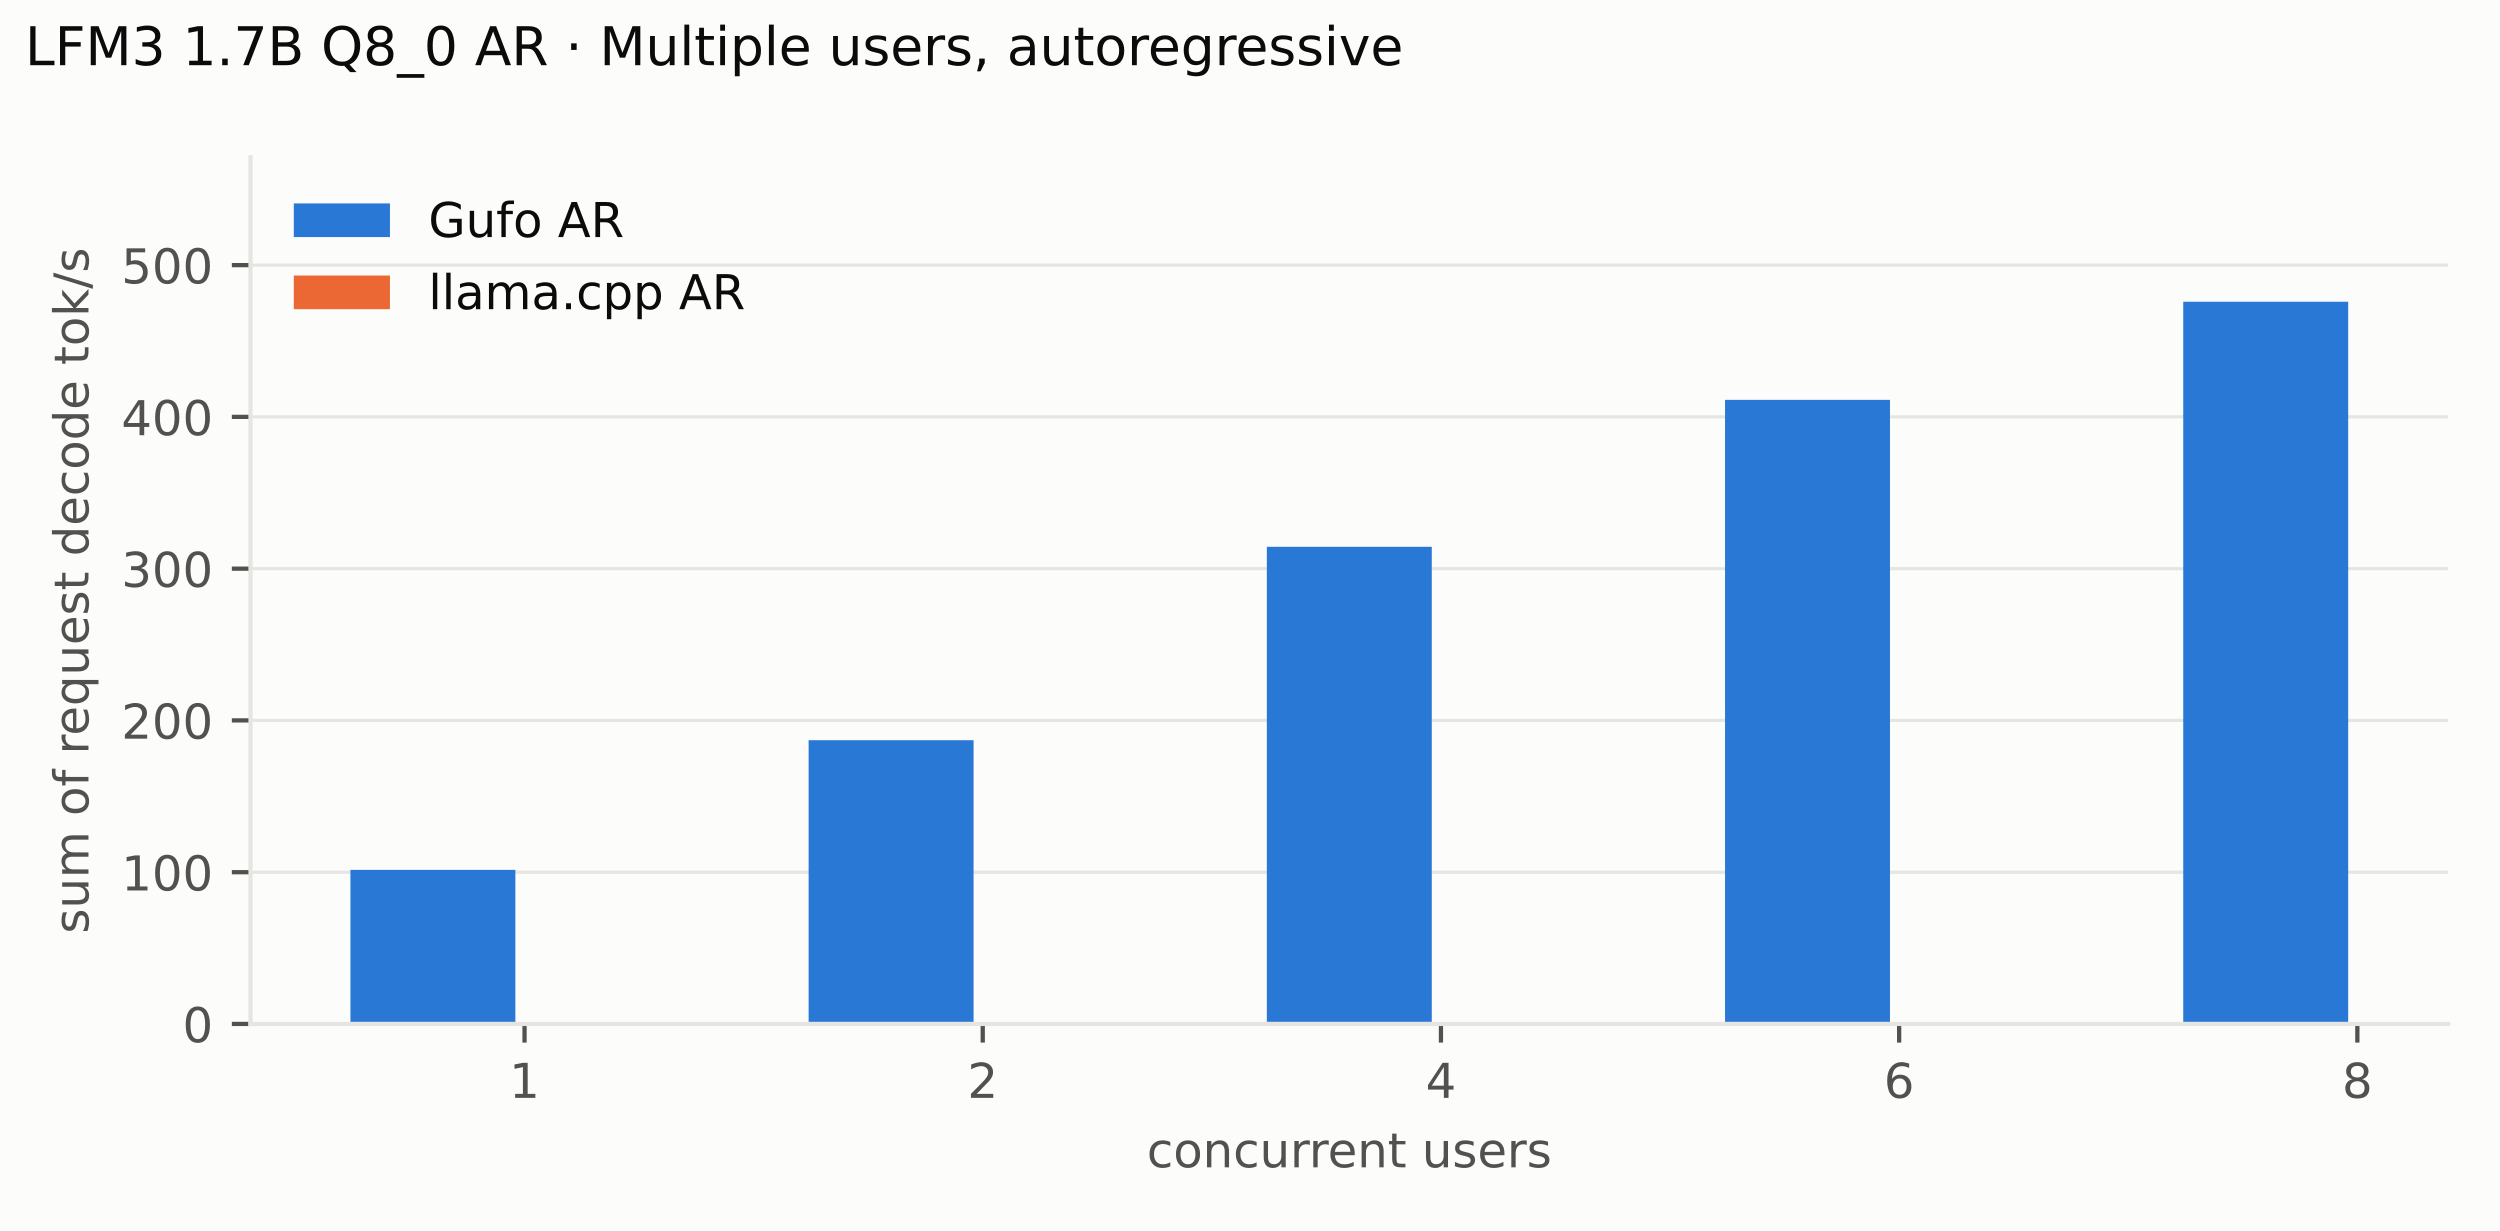
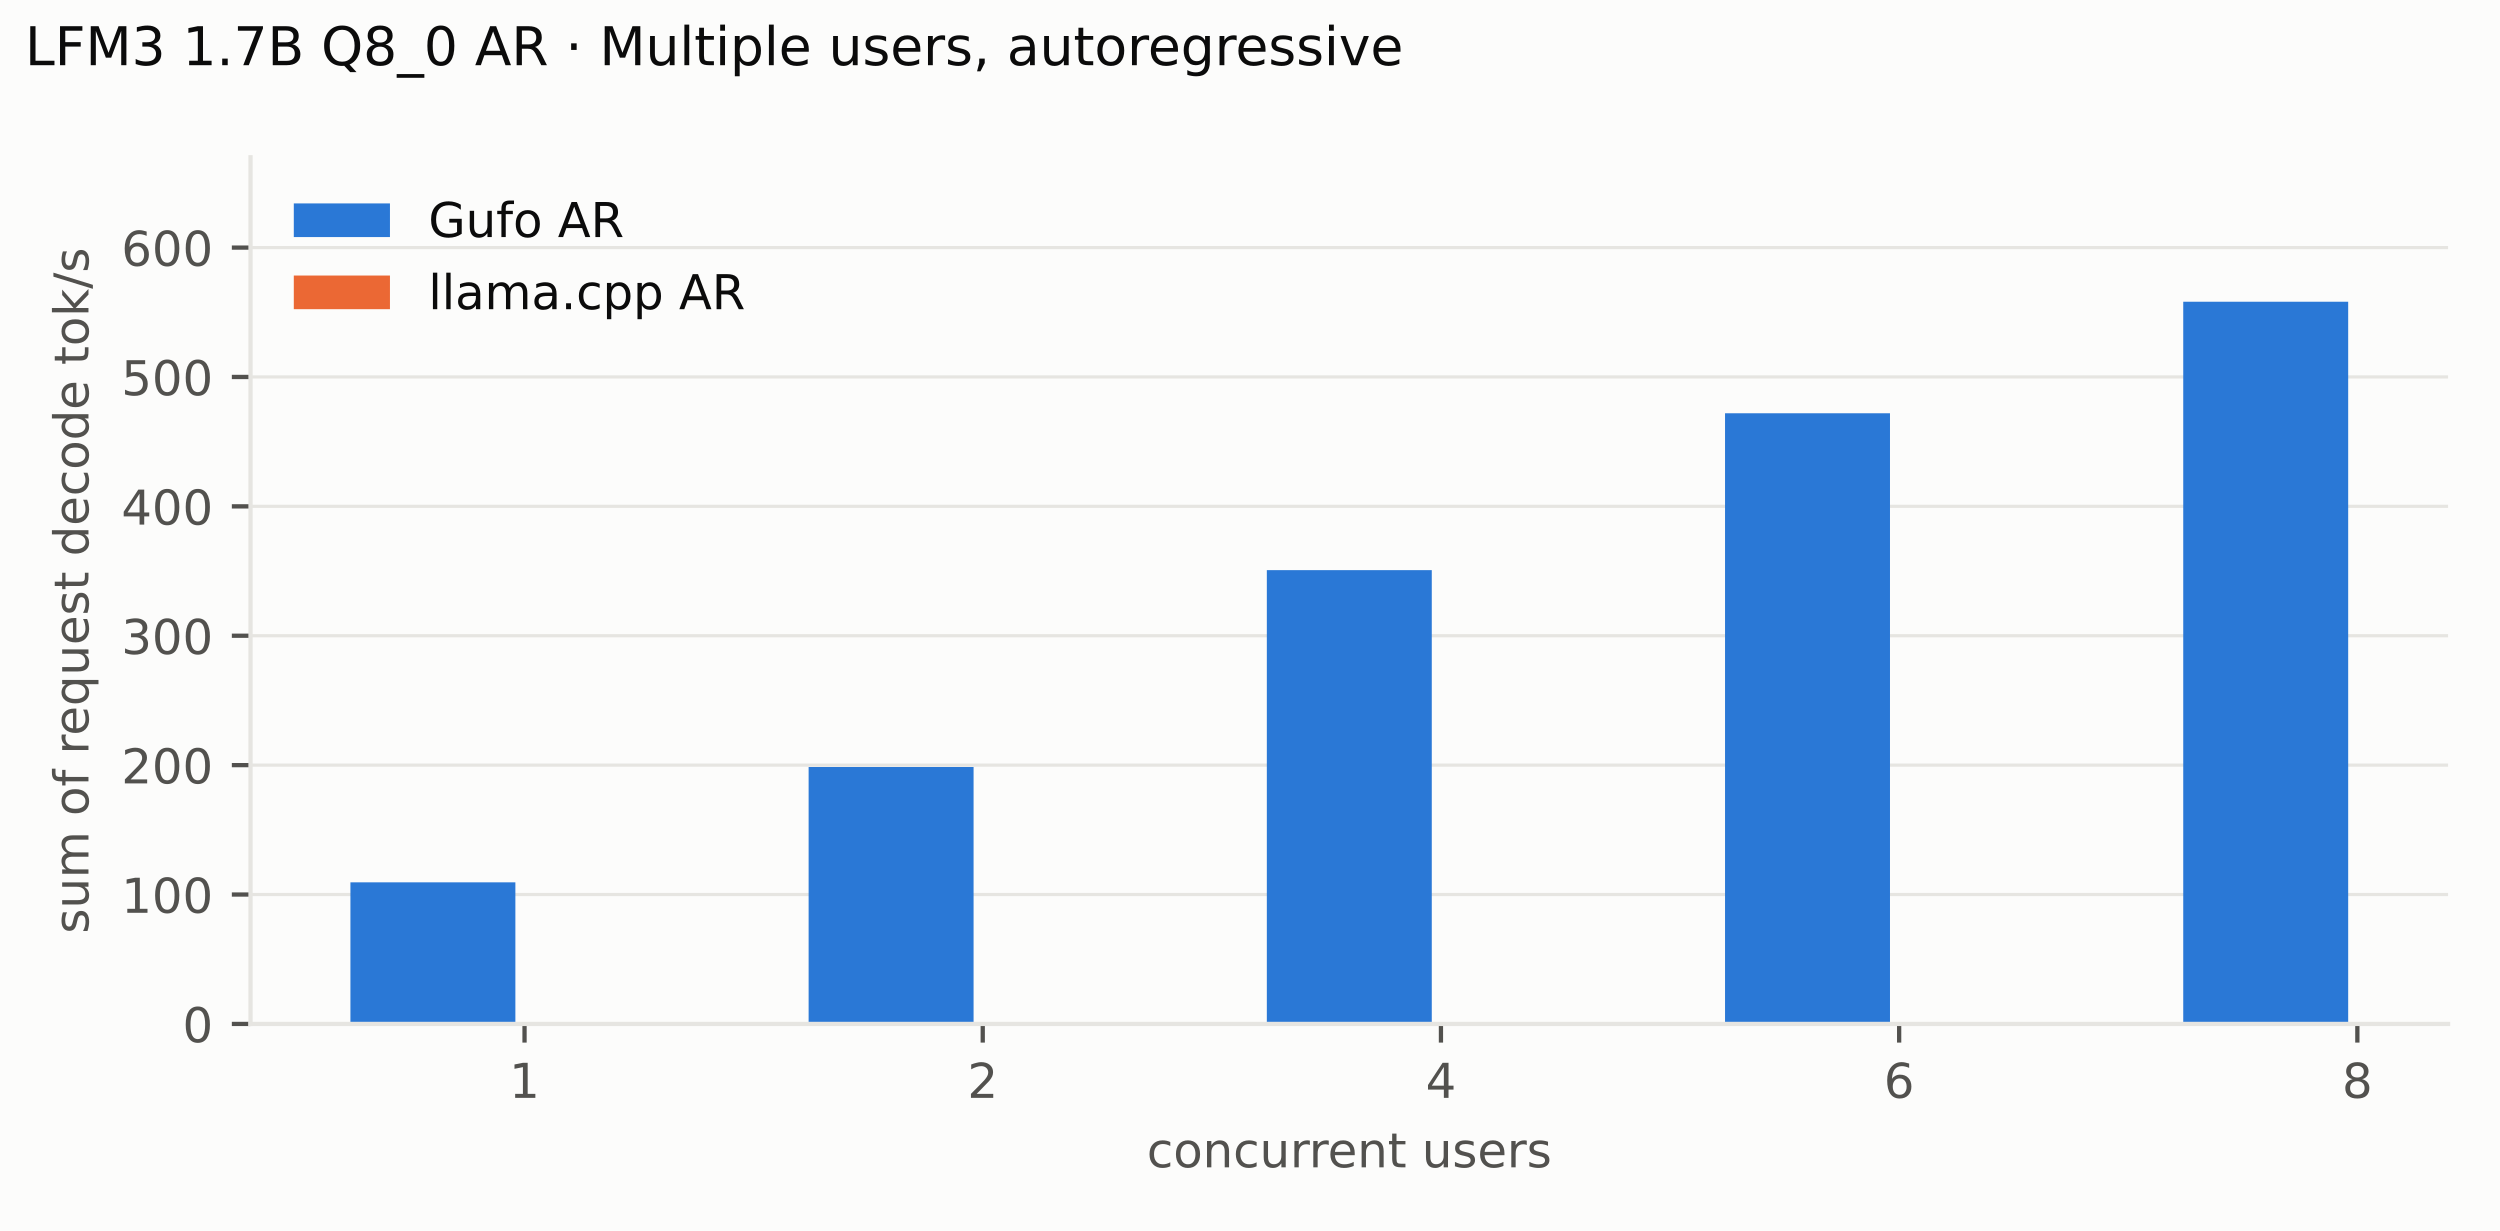
<svg xmlns="http://www.w3.org/2000/svg" xmlns:xlink="http://www.w3.org/1999/xlink" width="468pt" height="230.4pt" viewBox="0 0 468 230.4" version="1.1">
  <defs>
    <style type="text/css">*{stroke-linejoin: round; stroke-linecap: butt}</style>
  </defs>
  <g id="figure_1">
    <g id="patch_1">
      <path d="M 0 230.4 L 468 230.4 L 468 0 L 0 0 z " style="fill: #fcfcfb" />
    </g>
    <g id="axes_1">
      <g id="patch_2">
        <path d="M 46.899 191.68 L 458.28 191.68 L 458.28 29.441 L 46.899 29.441 z " style="fill: #fcfcfb" />
      </g>
      <g id="matplotlib.axis_1">
        <g id="xtick_1">
          <g id="line2d_1">
            <defs>
              <path id="m1ebf051f68" d="M 0 0 L 0 3.5 " style="stroke: #52514e; stroke-width: 0.8" />
            </defs>
            <g>
              <use xlink:href="#m1ebf051f68" x="98.193" y="191.68" style="fill: #52514e; stroke: #52514e; stroke-width: 0.8" />
            </g>
          </g>
          <g id="text_1">
            <text style="font-size: 9px; font-family: 'DejaVu Sans', 'Bitstream Vera Sans', 'Computer Modern Sans Serif', 'Lucida Grande', 'Verdana', 'Geneva', 'Lucid', 'Arial', 'Helvetica', 'Avant Garde', sans-serif; text-anchor: middle; fill: #52514e" x="98.193" y="205.518" transform="rotate(-0 98.19336 205.5179)">1</text>
          </g>
        </g>
        <g id="xtick_2">
          <g id="line2d_2">
            <g>
              <use xlink:href="#m1ebf051f68" x="183.969" y="191.68" style="fill: #52514e; stroke: #52514e; stroke-width: 0.8" />
            </g>
          </g>
          <g id="text_2">
            <text style="font-size: 9px; font-family: 'DejaVu Sans', 'Bitstream Vera Sans', 'Computer Modern Sans Serif', 'Lucida Grande', 'Verdana', 'Geneva', 'Lucid', 'Arial', 'Helvetica', 'Avant Garde', sans-serif; text-anchor: middle; fill: #52514e" x="183.969" y="205.518" transform="rotate(-0 183.9691 205.5179)">2</text>
          </g>
        </g>
        <g id="xtick_3">
          <g id="line2d_3">
            <g>
              <use xlink:href="#m1ebf051f68" x="269.745" y="191.68" style="fill: #52514e; stroke: #52514e; stroke-width: 0.8" />
            </g>
          </g>
          <g id="text_3">
            <text style="font-size: 9px; font-family: 'DejaVu Sans', 'Bitstream Vera Sans', 'Computer Modern Sans Serif', 'Lucida Grande', 'Verdana', 'Geneva', 'Lucid', 'Arial', 'Helvetica', 'Avant Garde', sans-serif; text-anchor: middle; fill: #52514e" x="269.745" y="205.518" transform="rotate(-0 269.7449 205.5179)">4</text>
          </g>
        </g>
        <g id="xtick_4">
          <g id="line2d_4">
            <g>
              <use xlink:href="#m1ebf051f68" x="355.521" y="191.68" style="fill: #52514e; stroke: #52514e; stroke-width: 0.8" />
            </g>
          </g>
          <g id="text_4">
            <text style="font-size: 9px; font-family: 'DejaVu Sans', 'Bitstream Vera Sans', 'Computer Modern Sans Serif', 'Lucida Grande', 'Verdana', 'Geneva', 'Lucid', 'Arial', 'Helvetica', 'Avant Garde', sans-serif; text-anchor: middle; fill: #52514e" x="355.521" y="205.518" transform="rotate(-0 355.5206 205.5179)">6</text>
          </g>
        </g>
        <g id="xtick_5">
          <g id="line2d_5">
            <g>
              <use xlink:href="#m1ebf051f68" x="441.296" y="191.68" style="fill: #52514e; stroke: #52514e; stroke-width: 0.8" />
            </g>
          </g>
          <g id="text_5">
            <text style="font-size: 9px; font-family: 'DejaVu Sans', 'Bitstream Vera Sans', 'Computer Modern Sans Serif', 'Lucida Grande', 'Verdana', 'Geneva', 'Lucid', 'Arial', 'Helvetica', 'Avant Garde', sans-serif; text-anchor: middle; fill: #52514e" x="441.296" y="205.518" transform="rotate(-0 441.2964 205.5179)">8</text>
          </g>
        </g>
        <g id="text_6">
          <text style="font-size: 9px; font-family: 'DejaVu Sans', 'Bitstream Vera Sans', 'Computer Modern Sans Serif', 'Lucida Grande', 'Verdana', 'Geneva', 'Lucid', 'Arial', 'Helvetica', 'Avant Garde', sans-serif; text-anchor: middle; fill: #52514e" x="252.59" y="218.518" transform="rotate(-0 252.5897 218.5179)">concurrent users</text>
        </g>
      </g>
      <g id="matplotlib.axis_2">
        <g id="ytick_1">
          <g id="line2d_6">
            <path d="M 46.899 191.68 L 458.28 191.68 " clip-path="url(#pb5c279a9e9)" style="fill: none; stroke: #e6e5e1; stroke-width: 0.6; stroke-linecap: square" />
          </g>
          <g id="line2d_7">
            <defs>
              <path id="m680e5b1e24" d="M 0 0 L -3.5 0 " style="stroke: #52514e; stroke-width: 0.8" />
            </defs>
            <g>
              <use xlink:href="#m680e5b1e24" x="46.899" y="191.68" style="fill: #52514e; stroke: #52514e; stroke-width: 0.8" />
            </g>
          </g>
          <g id="text_7">
            <text style="font-size: 9px; font-family: 'DejaVu Sans', 'Bitstream Vera Sans', 'Computer Modern Sans Serif', 'Lucida Grande', 'Verdana', 'Geneva', 'Lucid', 'Arial', 'Helvetica', 'Avant Garde', sans-serif; text-anchor: end; fill: #52514e" x="39.899" y="195.099" transform="rotate(-0 39.89945 195.0989)">0</text>
          </g>
        </g>
        <g id="ytick_2">
          <g id="line2d_8">
-             <path d="M 46.899 163.271 L 458.28 163.271 " clip-path="url(#pb5c279a9e9)" style="fill: none; stroke: #e6e5e1; stroke-width: 0.6; stroke-linecap: square" />
+             <path d="M 46.899 167.458 L 458.28 167.458 " clip-path="url(#pb5c279a9e9)" style="fill: none; stroke: #e6e5e1; stroke-width: 0.6; stroke-linecap: square" />
          </g>
          <g id="line2d_9">
            <g>
-               <use xlink:href="#m680e5b1e24" x="46.899" y="163.271" style="fill: #52514e; stroke: #52514e; stroke-width: 0.8" />
+               <use xlink:href="#m680e5b1e24" x="46.899" y="167.458" style="fill: #52514e; stroke: #52514e; stroke-width: 0.8" />
            </g>
          </g>
          <g id="text_8">
-             <text style="font-size: 9px; font-family: 'DejaVu Sans', 'Bitstream Vera Sans', 'Computer Modern Sans Serif', 'Lucida Grande', 'Verdana', 'Geneva', 'Lucid', 'Arial', 'Helvetica', 'Avant Garde', sans-serif; text-anchor: end; fill: #52514e" x="39.899" y="166.69" transform="rotate(-0 39.89945 166.6898)">100</text>
+             <text style="font-size: 9px; font-family: 'DejaVu Sans', 'Bitstream Vera Sans', 'Computer Modern Sans Serif', 'Lucida Grande', 'Verdana', 'Geneva', 'Lucid', 'Arial', 'Helvetica', 'Avant Garde', sans-serif; text-anchor: end; fill: #52514e" x="39.899" y="170.877" transform="rotate(-0 39.89945 170.8766)">100</text>
          </g>
        </g>
        <g id="ytick_3">
          <g id="line2d_10">
-             <path d="M 46.899 134.862 L 458.28 134.862 " clip-path="url(#pb5c279a9e9)" style="fill: none; stroke: #e6e5e1; stroke-width: 0.6; stroke-linecap: square" />
+             <path d="M 46.899 143.235 L 458.28 143.235 " clip-path="url(#pb5c279a9e9)" style="fill: none; stroke: #e6e5e1; stroke-width: 0.6; stroke-linecap: square" />
          </g>
          <g id="line2d_11">
            <g>
-               <use xlink:href="#m680e5b1e24" x="46.899" y="134.862" style="fill: #52514e; stroke: #52514e; stroke-width: 0.8" />
+               <use xlink:href="#m680e5b1e24" x="46.899" y="143.235" style="fill: #52514e; stroke: #52514e; stroke-width: 0.8" />
            </g>
          </g>
          <g id="text_9">
-             <text style="font-size: 9px; font-family: 'DejaVu Sans', 'Bitstream Vera Sans', 'Computer Modern Sans Serif', 'Lucida Grande', 'Verdana', 'Geneva', 'Lucid', 'Arial', 'Helvetica', 'Avant Garde', sans-serif; text-anchor: end; fill: #52514e" x="39.899" y="138.281" transform="rotate(-0 39.89945 138.2806)">200</text>
+             <text style="font-size: 9px; font-family: 'DejaVu Sans', 'Bitstream Vera Sans', 'Computer Modern Sans Serif', 'Lucida Grande', 'Verdana', 'Geneva', 'Lucid', 'Arial', 'Helvetica', 'Avant Garde', sans-serif; text-anchor: end; fill: #52514e" x="39.899" y="146.654" transform="rotate(-0 39.89945 146.6543)">200</text>
          </g>
        </g>
        <g id="ytick_4">
          <g id="line2d_12">
-             <path d="M 46.899 106.452 L 458.28 106.452 " clip-path="url(#pb5c279a9e9)" style="fill: none; stroke: #e6e5e1; stroke-width: 0.6; stroke-linecap: square" />
+             <path d="M 46.899 119.013 L 458.28 119.013 " clip-path="url(#pb5c279a9e9)" style="fill: none; stroke: #e6e5e1; stroke-width: 0.6; stroke-linecap: square" />
          </g>
          <g id="line2d_13">
            <g>
-               <use xlink:href="#m680e5b1e24" x="46.899" y="106.452" style="fill: #52514e; stroke: #52514e; stroke-width: 0.8" />
+               <use xlink:href="#m680e5b1e24" x="46.899" y="119.013" style="fill: #52514e; stroke: #52514e; stroke-width: 0.8" />
            </g>
          </g>
          <g id="text_10">
-             <text style="font-size: 9px; font-family: 'DejaVu Sans', 'Bitstream Vera Sans', 'Computer Modern Sans Serif', 'Lucida Grande', 'Verdana', 'Geneva', 'Lucid', 'Arial', 'Helvetica', 'Avant Garde', sans-serif; text-anchor: end; fill: #52514e" x="39.899" y="109.871" transform="rotate(-0 39.89945 109.8714)">300</text>
+             <text style="font-size: 9px; font-family: 'DejaVu Sans', 'Bitstream Vera Sans', 'Computer Modern Sans Serif', 'Lucida Grande', 'Verdana', 'Geneva', 'Lucid', 'Arial', 'Helvetica', 'Avant Garde', sans-serif; text-anchor: end; fill: #52514e" x="39.899" y="122.432" transform="rotate(-0 39.89945 122.432)">300</text>
          </g>
        </g>
        <g id="ytick_5">
          <g id="line2d_14">
-             <path d="M 46.899 78.043 L 458.28 78.043 " clip-path="url(#pb5c279a9e9)" style="fill: none; stroke: #e6e5e1; stroke-width: 0.6; stroke-linecap: square" />
+             <path d="M 46.899 94.791 L 458.28 94.791 " clip-path="url(#pb5c279a9e9)" style="fill: none; stroke: #e6e5e1; stroke-width: 0.6; stroke-linecap: square" />
          </g>
          <g id="line2d_15">
            <g>
-               <use xlink:href="#m680e5b1e24" x="46.899" y="78.043" style="fill: #52514e; stroke: #52514e; stroke-width: 0.8" />
+               <use xlink:href="#m680e5b1e24" x="46.899" y="94.791" style="fill: #52514e; stroke: #52514e; stroke-width: 0.8" />
            </g>
          </g>
          <g id="text_11">
-             <text style="font-size: 9px; font-family: 'DejaVu Sans', 'Bitstream Vera Sans', 'Computer Modern Sans Serif', 'Lucida Grande', 'Verdana', 'Geneva', 'Lucid', 'Arial', 'Helvetica', 'Avant Garde', sans-serif; text-anchor: end; fill: #52514e" x="39.899" y="81.462" transform="rotate(-0 39.89945 81.46217)">400</text>
+             <text style="font-size: 9px; font-family: 'DejaVu Sans', 'Bitstream Vera Sans', 'Computer Modern Sans Serif', 'Lucida Grande', 'Verdana', 'Geneva', 'Lucid', 'Arial', 'Helvetica', 'Avant Garde', sans-serif; text-anchor: end; fill: #52514e" x="39.899" y="98.21" transform="rotate(-0 39.89945 98.20963)">400</text>
          </g>
        </g>
        <g id="ytick_6">
          <g id="line2d_16">
-             <path d="M 46.899 49.634 L 458.28 49.634 " clip-path="url(#pb5c279a9e9)" style="fill: none; stroke: #e6e5e1; stroke-width: 0.6; stroke-linecap: square" />
+             <path d="M 46.899 70.568 L 458.28 70.568 " clip-path="url(#pb5c279a9e9)" style="fill: none; stroke: #e6e5e1; stroke-width: 0.6; stroke-linecap: square" />
          </g>
          <g id="line2d_17">
            <g>
-               <use xlink:href="#m680e5b1e24" x="46.899" y="49.634" style="fill: #52514e; stroke: #52514e; stroke-width: 0.8" />
+               <use xlink:href="#m680e5b1e24" x="46.899" y="70.568" style="fill: #52514e; stroke: #52514e; stroke-width: 0.8" />
            </g>
          </g>
          <g id="text_12">
-             <text style="font-size: 9px; font-family: 'DejaVu Sans', 'Bitstream Vera Sans', 'Computer Modern Sans Serif', 'Lucida Grande', 'Verdana', 'Geneva', 'Lucid', 'Arial', 'Helvetica', 'Avant Garde', sans-serif; text-anchor: end; fill: #52514e" x="39.899" y="53.053" transform="rotate(-0 39.89945 53.05298)">500</text>
-           </g>
-         </g>
-         <g id="text_13">
+             <text style="font-size: 9px; font-family: 'DejaVu Sans', 'Bitstream Vera Sans', 'Computer Modern Sans Serif', 'Lucida Grande', 'Verdana', 'Geneva', 'Lucid', 'Arial', 'Helvetica', 'Avant Garde', sans-serif; text-anchor: end; fill: #52514e" x="39.899" y="73.987" transform="rotate(-0 39.89945 73.9873)">500</text>
+           </g>
+         </g>
+         <g id="ytick_7">
+           <g id="line2d_18">
+             <path d="M 46.899 46.346 L 458.28 46.346 " clip-path="url(#pb5c279a9e9)" style="fill: none; stroke: #e6e5e1; stroke-width: 0.6; stroke-linecap: square" />
+           </g>
+           <g id="line2d_19">
+             <g>
+               <use xlink:href="#m680e5b1e24" x="46.899" y="46.346" style="fill: #52514e; stroke: #52514e; stroke-width: 0.8" />
+             </g>
+           </g>
+           <g id="text_13">
+             <text style="font-size: 9px; font-family: 'DejaVu Sans', 'Bitstream Vera Sans', 'Computer Modern Sans Serif', 'Lucida Grande', 'Verdana', 'Geneva', 'Lucid', 'Arial', 'Helvetica', 'Avant Garde', sans-serif; text-anchor: end; fill: #52514e" x="39.899" y="49.765" transform="rotate(-0 39.89945 49.76497)">600</text>
+           </g>
+         </g>
+         <g id="text_14">
          <text style="font-size: 9px; font-family: 'DejaVu Sans', 'Bitstream Vera Sans', 'Computer Modern Sans Serif', 'Lucida Grande', 'Verdana', 'Geneva', 'Lucid', 'Arial', 'Helvetica', 'Avant Garde', sans-serif; text-anchor: middle; fill: #52514e" x="16.559" y="110.56" transform="rotate(-90 16.55859 110.5604)">sum of request decode tok/s</text>
        </g>
      </g>
      <g id="patch_3">
-         <path d="M 65.599 191.68 L 96.478 191.68 L 96.478 162.836 L 65.599 162.836 z " clip-path="url(#pb5c279a9e9)" style="fill: #2a78d6" />
+         <path d="M 65.599 191.68 L 96.478 191.68 L 96.478 165.171 L 65.599 165.171 z " clip-path="url(#pb5c279a9e9)" style="fill: #2a78d6" />
      </g>
      <g id="patch_4">
-         <path d="M 151.374 191.68 L 182.254 191.68 L 182.254 138.569 L 151.374 138.569 z " clip-path="url(#pb5c279a9e9)" style="fill: #2a78d6" />
+         <path d="M 151.374 191.68 L 182.254 191.68 L 182.254 143.587 L 151.374 143.587 z " clip-path="url(#pb5c279a9e9)" style="fill: #2a78d6" />
      </g>
      <g id="patch_5">
-         <path d="M 237.15 191.68 L 268.029 191.68 L 268.029 102.364 L 237.15 102.364 z " clip-path="url(#pb5c279a9e9)" style="fill: #2a78d6" />
+         <path d="M 237.15 191.68 L 268.029 191.68 L 268.029 106.725 L 237.15 106.725 z " clip-path="url(#pb5c279a9e9)" style="fill: #2a78d6" />
      </g>
      <g id="patch_6">
-         <path d="M 322.926 191.68 L 353.805 191.68 L 353.805 74.85 L 322.926 74.85 z " clip-path="url(#pb5c279a9e9)" style="fill: #2a78d6" />
+         <path d="M 322.926 191.68 L 353.805 191.68 L 353.805 77.365 L 322.926 77.365 z " clip-path="url(#pb5c279a9e9)" style="fill: #2a78d6" />
      </g>
      <g id="patch_7">
        <path d="M 408.702 191.68 L 439.581 191.68 L 439.581 56.481 L 408.702 56.481 z " clip-path="url(#pb5c279a9e9)" style="fill: #2a78d6" />
      </g>
      <g id="patch_8">
        <path d="M 0 0 z " clip-path="url(#pb5c279a9e9)" style="fill: #eb6834" />
      </g>
      <g id="patch_9">
        <path d="M 0 0 z " clip-path="url(#pb5c279a9e9)" style="fill: #eb6834" />
      </g>
      <g id="patch_10">
        <path d="M 0 0 z " clip-path="url(#pb5c279a9e9)" style="fill: #eb6834" />
      </g>
      <g id="patch_11">
        <path d="M 0 0 z " clip-path="url(#pb5c279a9e9)" style="fill: #eb6834" />
      </g>
      <g id="patch_12">
        <path d="M 0 0 z " clip-path="url(#pb5c279a9e9)" style="fill: #eb6834" />
      </g>
      <g id="patch_13">
        <path d="M 46.899 191.68 L 46.899 29.441 " style="fill: none; stroke: #e6e5e1; stroke-width: 0.8; stroke-linejoin: miter; stroke-linecap: square" />
      </g>
      <g id="patch_14">
        <path d="M 46.899 191.68 L 458.28 191.68 " style="fill: none; stroke: #e6e5e1; stroke-width: 0.8; stroke-linejoin: miter; stroke-linecap: square" />
      </g>
      <g id="legend_1">
        <g id="patch_15">
          <path d="M 54.999 44.379 L 72.999 44.379 L 72.999 38.079 L 54.999 38.079 z " style="fill: #2a78d6" />
        </g>
-         <g id="text_14">
+         <g id="text_15">
          <text style="font-size: 9px; font-family: 'DejaVu Sans', 'Bitstream Vera Sans', 'Computer Modern Sans Serif', 'Lucida Grande', 'Verdana', 'Geneva', 'Lucid', 'Arial', 'Helvetica', 'Avant Garde', sans-serif; text-anchor: start; fill: #0b0b0b" x="80.199" y="44.379" transform="rotate(-0 80.19945 44.37938)">Gufo AR</text>
        </g>
        <g id="patch_16">
          <path d="M 54.999 57.88 L 72.999 57.88 L 72.999 51.58 L 54.999 51.58 z " style="fill: #eb6834" />
        </g>
-         <g id="text_15">
+         <g id="text_16">
          <text style="font-size: 9px; font-family: 'DejaVu Sans', 'Bitstream Vera Sans', 'Computer Modern Sans Serif', 'Lucida Grande', 'Verdana', 'Geneva', 'Lucid', 'Arial', 'Helvetica', 'Avant Garde', sans-serif; text-anchor: start; fill: #0b0b0b" x="80.199" y="57.88" transform="rotate(-0 80.19945 57.88008)">llama.cpp AR</text>
        </g>
      </g>
    </g>
-     <g id="text_16">
+     <g id="text_17">
      <text style="font-size: 10px; font-family: 'DejaVu Sans', 'Bitstream Vera Sans', 'Computer Modern Sans Serif', 'Lucida Grande', 'Verdana', 'Geneva', 'Lucid', 'Arial', 'Helvetica', 'Avant Garde', sans-serif; text-anchor: start; fill: #0b0b0b" x="4.68" y="12.206" transform="rotate(-0 4.68 12.20644)">LFM3 1.7B Q8_0 AR · Multiple users, autoregressive</text>
    </g>
  </g>
  <defs>
    <clipPath id="pb5c279a9e9">
      <rect x="46.899" y="29.441" width="411.381" height="162.239" />
    </clipPath>
  </defs>
</svg>
